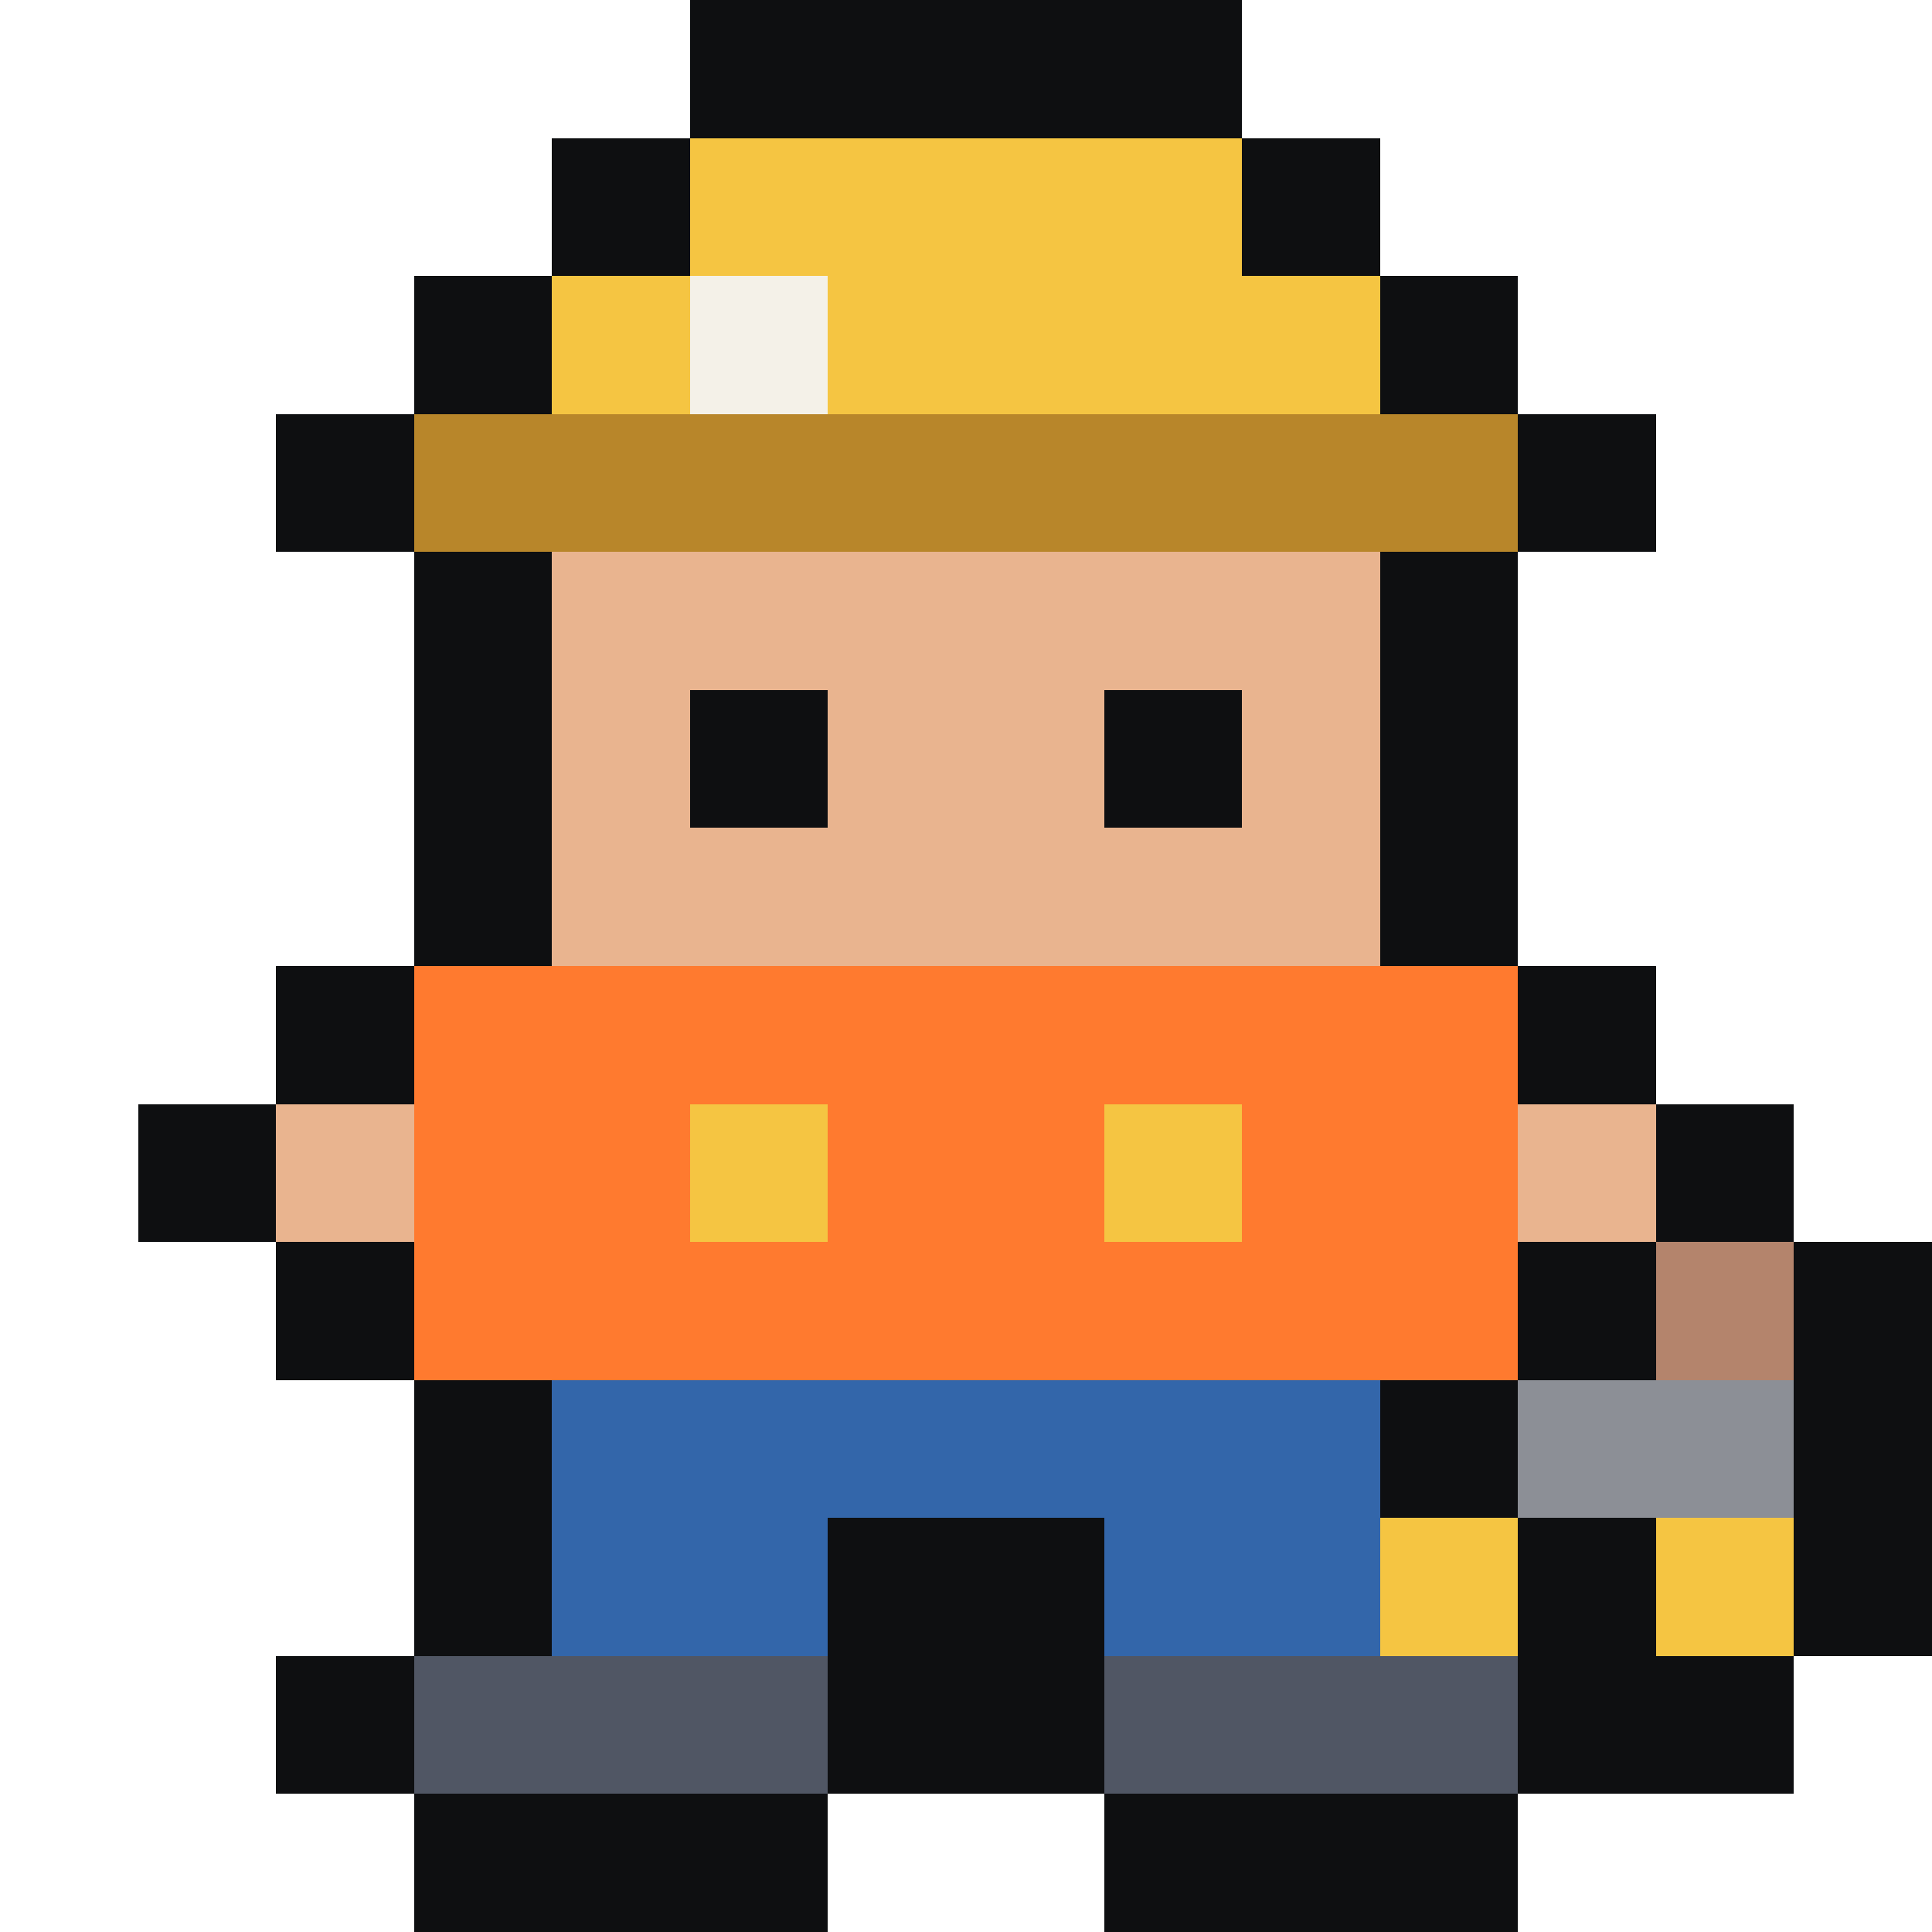
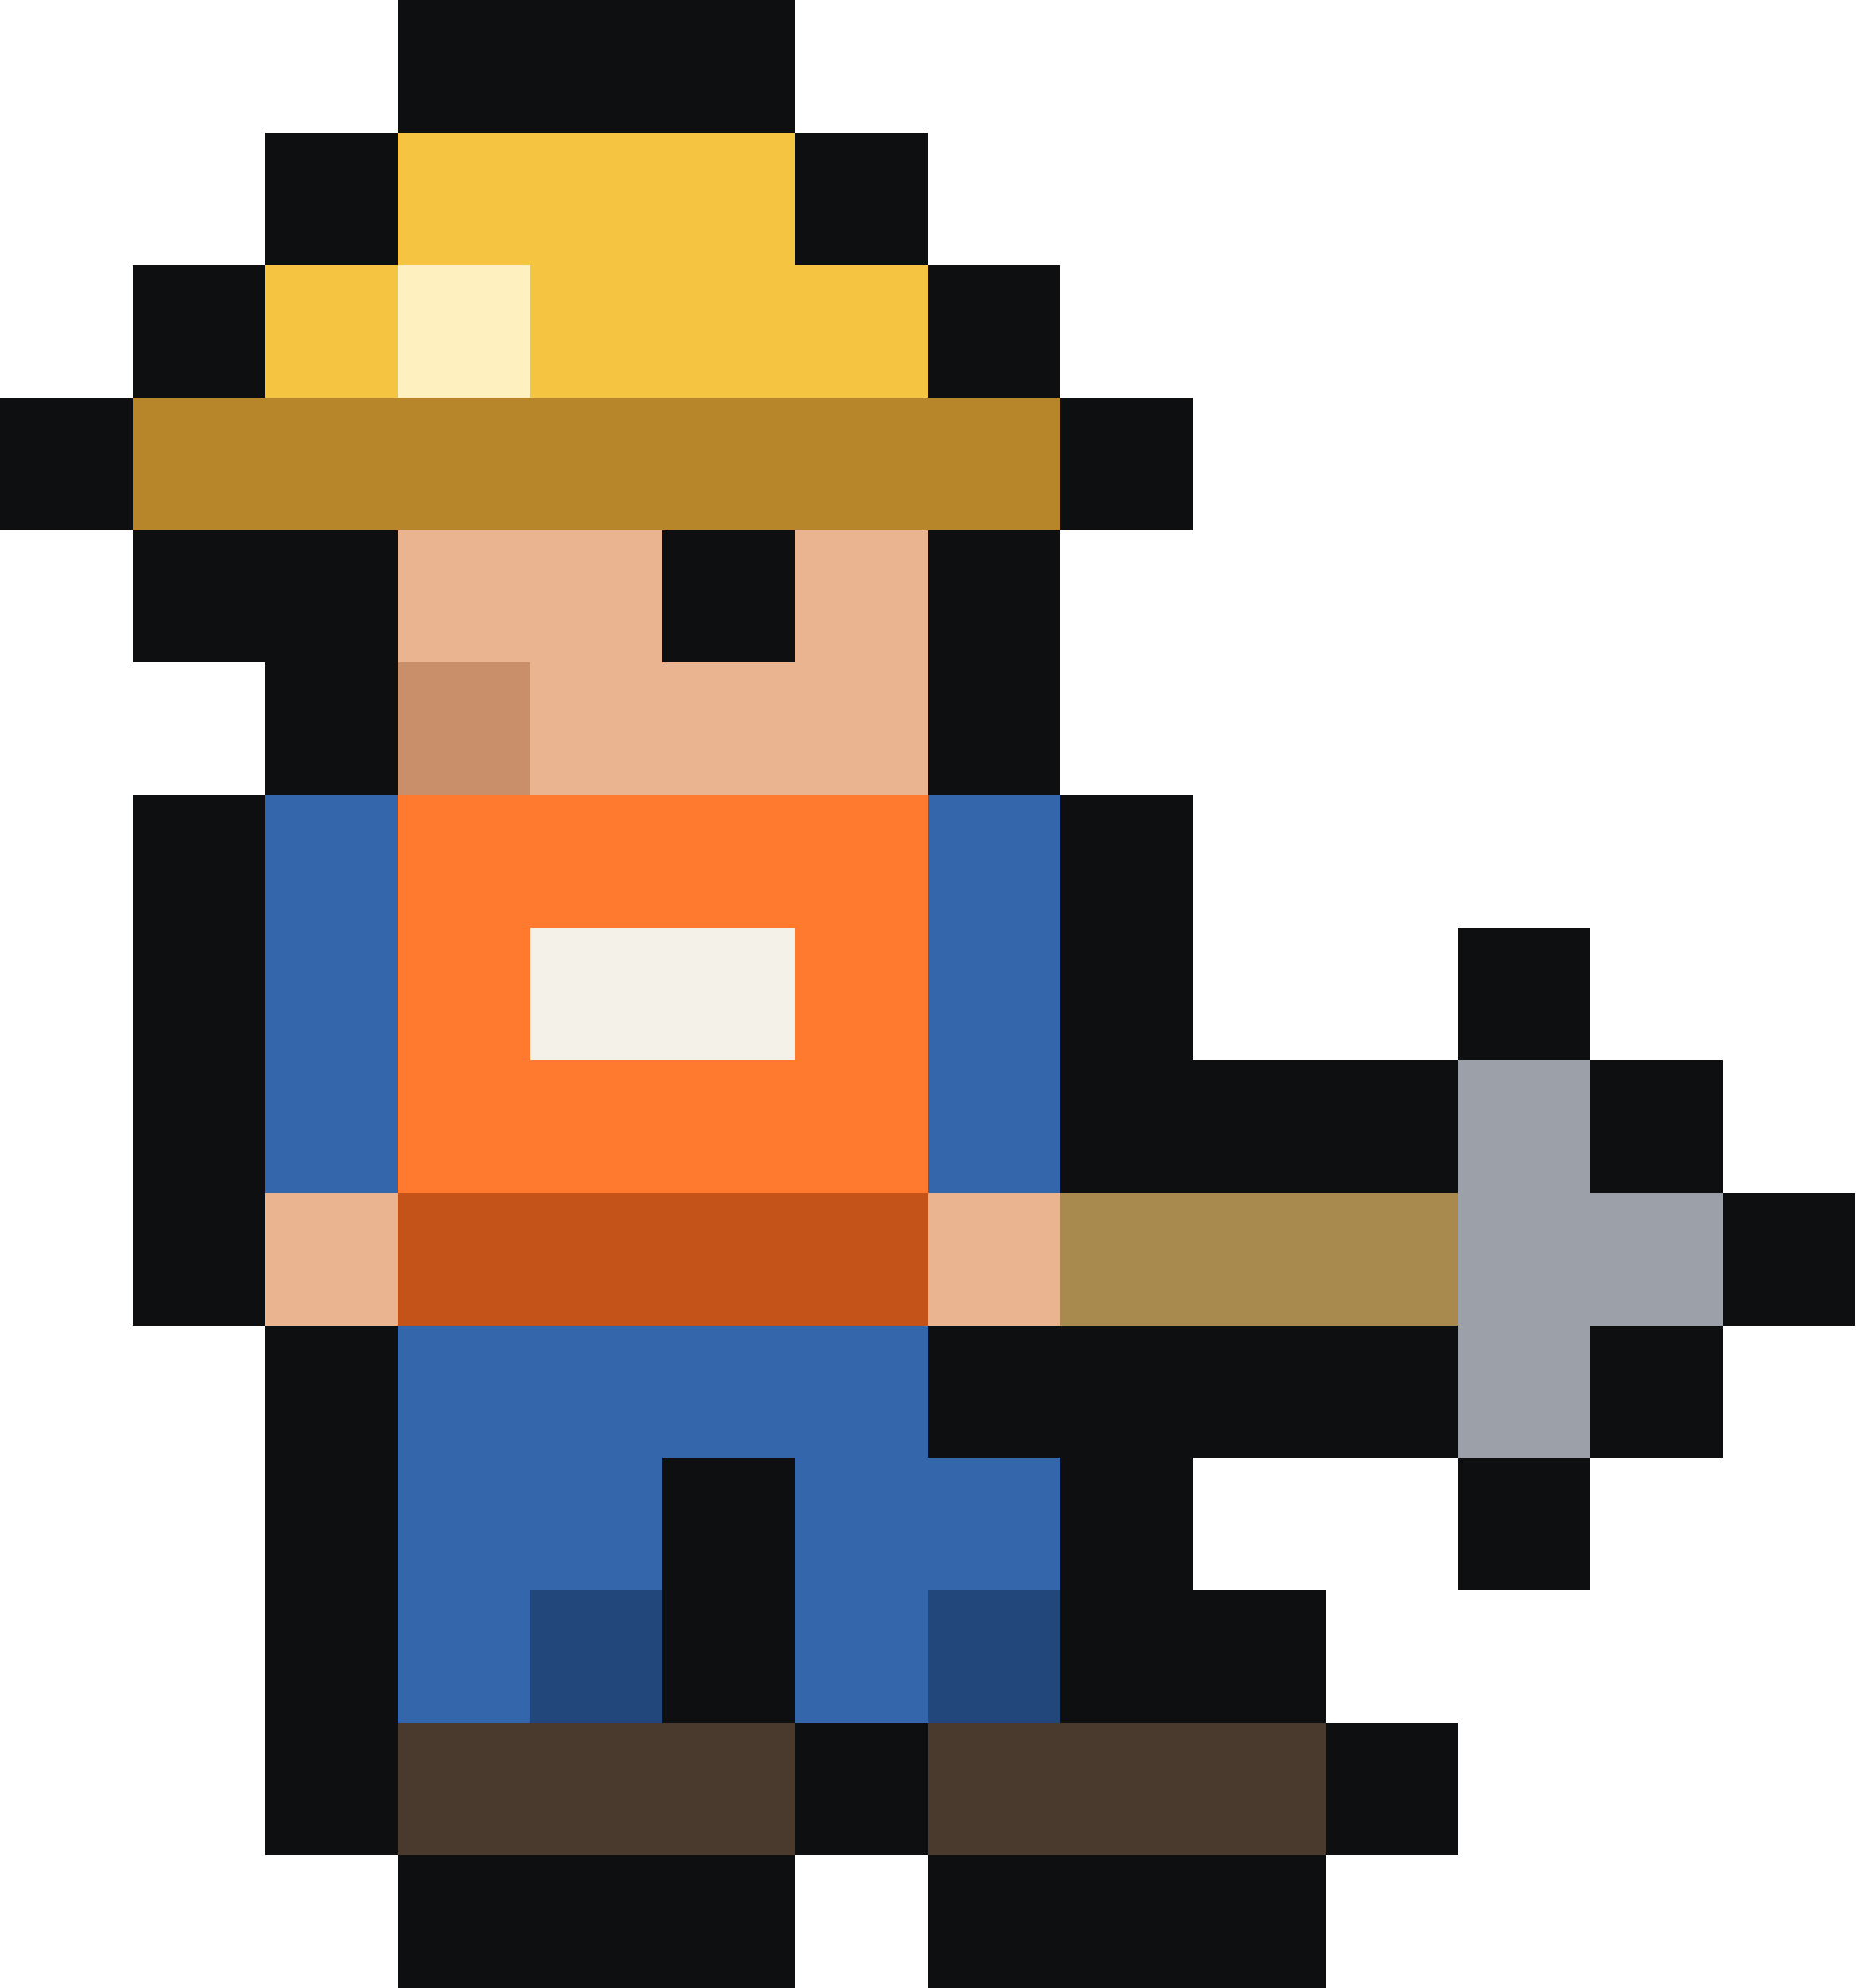
- <svg xmlns="http://www.w3.org/2000/svg" viewBox="0 0 14 14" shape-rendering="crispEdges">
+ <svg xmlns="http://www.w3.org/2000/svg" viewBox="0 0 14 15" shape-rendering="crispEdges">
+   <rect x="3" y="0" width="1" height="1" fill="#0E0F11" />
+   <rect x="4" y="0" width="1" height="1" fill="#0E0F11" />
  <rect x="5" y="0" width="1" height="1" fill="#0E0F11" />
-   <rect x="6" y="0" width="1" height="1" fill="#0E0F11" />
-   <rect x="7" y="0" width="1" height="1" fill="#0E0F11" />
-   <rect x="8" y="0" width="1" height="1" fill="#0E0F11" />
-   <rect x="4" y="1" width="1" height="1" fill="#0E0F11" />
+   <rect x="2" y="1" width="1" height="1" fill="#0E0F11" />
+   <rect x="3" y="1" width="1" height="1" fill="#F5C542" />
+   <rect x="4" y="1" width="1" height="1" fill="#F5C542" />
  <rect x="5" y="1" width="1" height="1" fill="#F5C542" />
-   <rect x="6" y="1" width="1" height="1" fill="#F5C542" />
-   <rect x="7" y="1" width="1" height="1" fill="#F5C542" />
-   <rect x="8" y="1" width="1" height="1" fill="#F5C542" />
-   <rect x="9" y="1" width="1" height="1" fill="#0E0F11" />
-   <rect x="3" y="2" width="1" height="1" fill="#0E0F11" />
+   <rect x="6" y="1" width="1" height="1" fill="#0E0F11" />
+   <rect x="1" y="2" width="1" height="1" fill="#0E0F11" />
+   <rect x="2" y="2" width="1" height="1" fill="#F5C542" />
+   <rect x="3" y="2" width="1" height="1" fill="#FFF0BF" />
  <rect x="4" y="2" width="1" height="1" fill="#F5C542" />
-   <rect x="5" y="2" width="1" height="1" fill="#F4F1E8" />
+   <rect x="5" y="2" width="1" height="1" fill="#F5C542" />
  <rect x="6" y="2" width="1" height="1" fill="#F5C542" />
-   <rect x="7" y="2" width="1" height="1" fill="#F5C542" />
-   <rect x="8" y="2" width="1" height="1" fill="#F5C542" />
-   <rect x="9" y="2" width="1" height="1" fill="#F5C542" />
-   <rect x="10" y="2" width="1" height="1" fill="#0E0F11" />
-   <rect x="2" y="3" width="1" height="1" fill="#0E0F11" />
+   <rect x="7" y="2" width="1" height="1" fill="#0E0F11" />
+   <rect x="0" y="3" width="1" height="1" fill="#0E0F11" />
+   <rect x="1" y="3" width="1" height="1" fill="#B8862A" />
+   <rect x="2" y="3" width="1" height="1" fill="#B8862A" />
  <rect x="3" y="3" width="1" height="1" fill="#B8862A" />
  <rect x="4" y="3" width="1" height="1" fill="#B8862A" />
  <rect x="5" y="3" width="1" height="1" fill="#B8862A" />
  <rect x="6" y="3" width="1" height="1" fill="#B8862A" />
  <rect x="7" y="3" width="1" height="1" fill="#B8862A" />
-   <rect x="8" y="3" width="1" height="1" fill="#B8862A" />
-   <rect x="9" y="3" width="1" height="1" fill="#B8862A" />
-   <rect x="10" y="3" width="1" height="1" fill="#B8862A" />
-   <rect x="11" y="3" width="1" height="1" fill="#0E0F11" />
-   <rect x="3" y="4" width="1" height="1" fill="#0E0F11" />
+   <rect x="8" y="3" width="1" height="1" fill="#0E0F11" />
+   <rect x="1" y="4" width="1" height="1" fill="#0E0F11" />
+   <rect x="2" y="4" width="1" height="1" fill="#0E0F11" />
+   <rect x="3" y="4" width="1" height="1" fill="#E9B48F" />
  <rect x="4" y="4" width="1" height="1" fill="#E9B48F" />
-   <rect x="5" y="4" width="1" height="1" fill="#E9B48F" />
+   <rect x="5" y="4" width="1" height="1" fill="#0E0F11" />
  <rect x="6" y="4" width="1" height="1" fill="#E9B48F" />
-   <rect x="7" y="4" width="1" height="1" fill="#E9B48F" />
-   <rect x="8" y="4" width="1" height="1" fill="#E9B48F" />
-   <rect x="9" y="4" width="1" height="1" fill="#E9B48F" />
-   <rect x="10" y="4" width="1" height="1" fill="#0E0F11" />
-   <rect x="3" y="5" width="1" height="1" fill="#0E0F11" />
+   <rect x="7" y="4" width="1" height="1" fill="#0E0F11" />
+   <rect x="2" y="5" width="1" height="1" fill="#0E0F11" />
+   <rect x="3" y="5" width="1" height="1" fill="#C98F6B" />
  <rect x="4" y="5" width="1" height="1" fill="#E9B48F" />
-   <rect x="5" y="5" width="1" height="1" fill="#0E0F11" />
+   <rect x="5" y="5" width="1" height="1" fill="#E9B48F" />
  <rect x="6" y="5" width="1" height="1" fill="#E9B48F" />
-   <rect x="7" y="5" width="1" height="1" fill="#E9B48F" />
-   <rect x="8" y="5" width="1" height="1" fill="#0E0F11" />
-   <rect x="9" y="5" width="1" height="1" fill="#E9B48F" />
-   <rect x="10" y="5" width="1" height="1" fill="#0E0F11" />
-   <rect x="3" y="6" width="1" height="1" fill="#0E0F11" />
-   <rect x="4" y="6" width="1" height="1" fill="#E9B48F" />
-   <rect x="5" y="6" width="1" height="1" fill="#E9B48F" />
-   <rect x="6" y="6" width="1" height="1" fill="#E9B48F" />
-   <rect x="7" y="6" width="1" height="1" fill="#E9B48F" />
-   <rect x="8" y="6" width="1" height="1" fill="#E9B48F" />
-   <rect x="9" y="6" width="1" height="1" fill="#E9B48F" />
-   <rect x="10" y="6" width="1" height="1" fill="#0E0F11" />
-   <rect x="2" y="7" width="1" height="1" fill="#0E0F11" />
+   <rect x="7" y="5" width="1" height="1" fill="#0E0F11" />
+   <rect x="1" y="6" width="1" height="1" fill="#0E0F11" />
+   <rect x="2" y="6" width="1" height="1" fill="#3366AA" />
+   <rect x="3" y="6" width="1" height="1" fill="#FF7A2F" />
+   <rect x="4" y="6" width="1" height="1" fill="#FF7A2F" />
+   <rect x="5" y="6" width="1" height="1" fill="#FF7A2F" />
+   <rect x="6" y="6" width="1" height="1" fill="#FF7A2F" />
+   <rect x="7" y="6" width="1" height="1" fill="#3366AA" />
+   <rect x="8" y="6" width="1" height="1" fill="#0E0F11" />
+   <rect x="1" y="7" width="1" height="1" fill="#0E0F11" />
+   <rect x="2" y="7" width="1" height="1" fill="#3366AA" />
  <rect x="3" y="7" width="1" height="1" fill="#FF7A2F" />
-   <rect x="4" y="7" width="1" height="1" fill="#FF7A2F" />
-   <rect x="5" y="7" width="1" height="1" fill="#FF7A2F" />
+   <rect x="4" y="7" width="1" height="1" fill="#F4F1E8" />
+   <rect x="5" y="7" width="1" height="1" fill="#F4F1E8" />
  <rect x="6" y="7" width="1" height="1" fill="#FF7A2F" />
-   <rect x="7" y="7" width="1" height="1" fill="#FF7A2F" />
-   <rect x="8" y="7" width="1" height="1" fill="#FF7A2F" />
-   <rect x="9" y="7" width="1" height="1" fill="#FF7A2F" />
-   <rect x="10" y="7" width="1" height="1" fill="#FF7A2F" />
+   <rect x="7" y="7" width="1" height="1" fill="#3366AA" />
+   <rect x="8" y="7" width="1" height="1" fill="#0E0F11" />
  <rect x="11" y="7" width="1" height="1" fill="#0E0F11" />
  <rect x="1" y="8" width="1" height="1" fill="#0E0F11" />
-   <rect x="2" y="8" width="1" height="1" fill="#E9B48F" />
+   <rect x="2" y="8" width="1" height="1" fill="#3366AA" />
  <rect x="3" y="8" width="1" height="1" fill="#FF7A2F" />
  <rect x="4" y="8" width="1" height="1" fill="#FF7A2F" />
-   <rect x="5" y="8" width="1" height="1" fill="#F5C542" />
+   <rect x="5" y="8" width="1" height="1" fill="#FF7A2F" />
  <rect x="6" y="8" width="1" height="1" fill="#FF7A2F" />
-   <rect x="7" y="8" width="1" height="1" fill="#FF7A2F" />
-   <rect x="8" y="8" width="1" height="1" fill="#F5C542" />
-   <rect x="9" y="8" width="1" height="1" fill="#FF7A2F" />
-   <rect x="10" y="8" width="1" height="1" fill="#FF7A2F" />
-   <rect x="11" y="8" width="1" height="1" fill="#E9B48F" />
+   <rect x="7" y="8" width="1" height="1" fill="#3366AA" />
+   <rect x="8" y="8" width="1" height="1" fill="#0E0F11" />
+   <rect x="9" y="8" width="1" height="1" fill="#0E0F11" />
+   <rect x="10" y="8" width="1" height="1" fill="#0E0F11" />
+   <rect x="11" y="8" width="1" height="1" fill="#9CA0A8" />
  <rect x="12" y="8" width="1" height="1" fill="#0E0F11" />
-   <rect x="2" y="9" width="1" height="1" fill="#0E0F11" />
-   <rect x="3" y="9" width="1" height="1" fill="#FF7A2F" />
-   <rect x="4" y="9" width="1" height="1" fill="#FF7A2F" />
-   <rect x="5" y="9" width="1" height="1" fill="#FF7A2F" />
-   <rect x="6" y="9" width="1" height="1" fill="#FF7A2F" />
-   <rect x="7" y="9" width="1" height="1" fill="#FF7A2F" />
-   <rect x="8" y="9" width="1" height="1" fill="#FF7A2F" />
-   <rect x="9" y="9" width="1" height="1" fill="#FF7A2F" />
-   <rect x="10" y="9" width="1" height="1" fill="#FF7A2F" />
-   <rect x="11" y="9" width="1" height="1" fill="#0E0F11" />
-   <rect x="12" y="9" width="1" height="1" fill="#B4846C" />
+   <rect x="1" y="9" width="1" height="1" fill="#0E0F11" />
+   <rect x="2" y="9" width="1" height="1" fill="#E9B48F" />
+   <rect x="3" y="9" width="1" height="1" fill="#C4531A" />
+   <rect x="4" y="9" width="1" height="1" fill="#C4531A" />
+   <rect x="5" y="9" width="1" height="1" fill="#C4531A" />
+   <rect x="6" y="9" width="1" height="1" fill="#C4531A" />
+   <rect x="7" y="9" width="1" height="1" fill="#E9B48F" />
+   <rect x="8" y="9" width="1" height="1" fill="#A88A4E" />
+   <rect x="9" y="9" width="1" height="1" fill="#A88A4E" />
+   <rect x="10" y="9" width="1" height="1" fill="#A88A4E" />
+   <rect x="11" y="9" width="1" height="1" fill="#9CA0A8" />
+   <rect x="12" y="9" width="1" height="1" fill="#9CA0A8" />
  <rect x="13" y="9" width="1" height="1" fill="#0E0F11" />
-   <rect x="3" y="10" width="1" height="1" fill="#0E0F11" />
+   <rect x="2" y="10" width="1" height="1" fill="#0E0F11" />
+   <rect x="3" y="10" width="1" height="1" fill="#3366AA" />
  <rect x="4" y="10" width="1" height="1" fill="#3366AA" />
  <rect x="5" y="10" width="1" height="1" fill="#3366AA" />
  <rect x="6" y="10" width="1" height="1" fill="#3366AA" />
-   <rect x="7" y="10" width="1" height="1" fill="#3366AA" />
-   <rect x="8" y="10" width="1" height="1" fill="#3366AA" />
-   <rect x="9" y="10" width="1" height="1" fill="#3366AA" />
+   <rect x="7" y="10" width="1" height="1" fill="#0E0F11" />
+   <rect x="8" y="10" width="1" height="1" fill="#0E0F11" />
+   <rect x="9" y="10" width="1" height="1" fill="#0E0F11" />
  <rect x="10" y="10" width="1" height="1" fill="#0E0F11" />
-   <rect x="11" y="10" width="1" height="1" fill="#8C8F96" />
-   <rect x="12" y="10" width="1" height="1" fill="#8C8F96" />
-   <rect x="13" y="10" width="1" height="1" fill="#0E0F11" />
-   <rect x="3" y="11" width="1" height="1" fill="#0E0F11" />
+   <rect x="11" y="10" width="1" height="1" fill="#9CA0A8" />
+   <rect x="12" y="10" width="1" height="1" fill="#0E0F11" />
+   <rect x="2" y="11" width="1" height="1" fill="#0E0F11" />
+   <rect x="3" y="11" width="1" height="1" fill="#3366AA" />
  <rect x="4" y="11" width="1" height="1" fill="#3366AA" />
-   <rect x="5" y="11" width="1" height="1" fill="#3366AA" />
-   <rect x="6" y="11" width="1" height="1" fill="#0E0F11" />
-   <rect x="7" y="11" width="1" height="1" fill="#0E0F11" />
-   <rect x="8" y="11" width="1" height="1" fill="#3366AA" />
-   <rect x="9" y="11" width="1" height="1" fill="#3366AA" />
-   <rect x="10" y="11" width="1" height="1" fill="#F5C542" />
+   <rect x="5" y="11" width="1" height="1" fill="#0E0F11" />
+   <rect x="6" y="11" width="1" height="1" fill="#3366AA" />
+   <rect x="7" y="11" width="1" height="1" fill="#3366AA" />
+   <rect x="8" y="11" width="1" height="1" fill="#0E0F11" />
  <rect x="11" y="11" width="1" height="1" fill="#0E0F11" />
-   <rect x="12" y="11" width="1" height="1" fill="#F5C542" />
-   <rect x="13" y="11" width="1" height="1" fill="#0E0F11" />
  <rect x="2" y="12" width="1" height="1" fill="#0E0F11" />
-   <rect x="3" y="12" width="1" height="1" fill="#505664" />
-   <rect x="4" y="12" width="1" height="1" fill="#505664" />
-   <rect x="5" y="12" width="1" height="1" fill="#505664" />
-   <rect x="6" y="12" width="1" height="1" fill="#0E0F11" />
-   <rect x="7" y="12" width="1" height="1" fill="#0E0F11" />
-   <rect x="8" y="12" width="1" height="1" fill="#505664" />
-   <rect x="9" y="12" width="1" height="1" fill="#505664" />
-   <rect x="10" y="12" width="1" height="1" fill="#505664" />
-   <rect x="11" y="12" width="1" height="1" fill="#0E0F11" />
-   <rect x="12" y="12" width="1" height="1" fill="#0E0F11" />
-   <rect x="3" y="13" width="1" height="1" fill="#0E0F11" />
-   <rect x="4" y="13" width="1" height="1" fill="#0E0F11" />
-   <rect x="5" y="13" width="1" height="1" fill="#0E0F11" />
-   <rect x="8" y="13" width="1" height="1" fill="#0E0F11" />
-   <rect x="9" y="13" width="1" height="1" fill="#0E0F11" />
+   <rect x="3" y="12" width="1" height="1" fill="#3366AA" />
+   <rect x="4" y="12" width="1" height="1" fill="#22477A" />
+   <rect x="5" y="12" width="1" height="1" fill="#0E0F11" />
+   <rect x="6" y="12" width="1" height="1" fill="#3366AA" />
+   <rect x="7" y="12" width="1" height="1" fill="#22477A" />
+   <rect x="8" y="12" width="1" height="1" fill="#0E0F11" />
+   <rect x="9" y="12" width="1" height="1" fill="#0E0F11" />
+   <rect x="2" y="13" width="1" height="1" fill="#0E0F11" />
+   <rect x="3" y="13" width="1" height="1" fill="#4A3A2E" />
+   <rect x="4" y="13" width="1" height="1" fill="#4A3A2E" />
+   <rect x="5" y="13" width="1" height="1" fill="#4A3A2E" />
+   <rect x="6" y="13" width="1" height="1" fill="#0E0F11" />
+   <rect x="7" y="13" width="1" height="1" fill="#4A3A2E" />
+   <rect x="8" y="13" width="1" height="1" fill="#4A3A2E" />
+   <rect x="9" y="13" width="1" height="1" fill="#4A3A2E" />
  <rect x="10" y="13" width="1" height="1" fill="#0E0F11" />
+   <rect x="3" y="14" width="1" height="1" fill="#0E0F11" />
+   <rect x="4" y="14" width="1" height="1" fill="#0E0F11" />
+   <rect x="5" y="14" width="1" height="1" fill="#0E0F11" />
+   <rect x="7" y="14" width="1" height="1" fill="#0E0F11" />
+   <rect x="8" y="14" width="1" height="1" fill="#0E0F11" />
+   <rect x="9" y="14" width="1" height="1" fill="#0E0F11" />
</svg>
